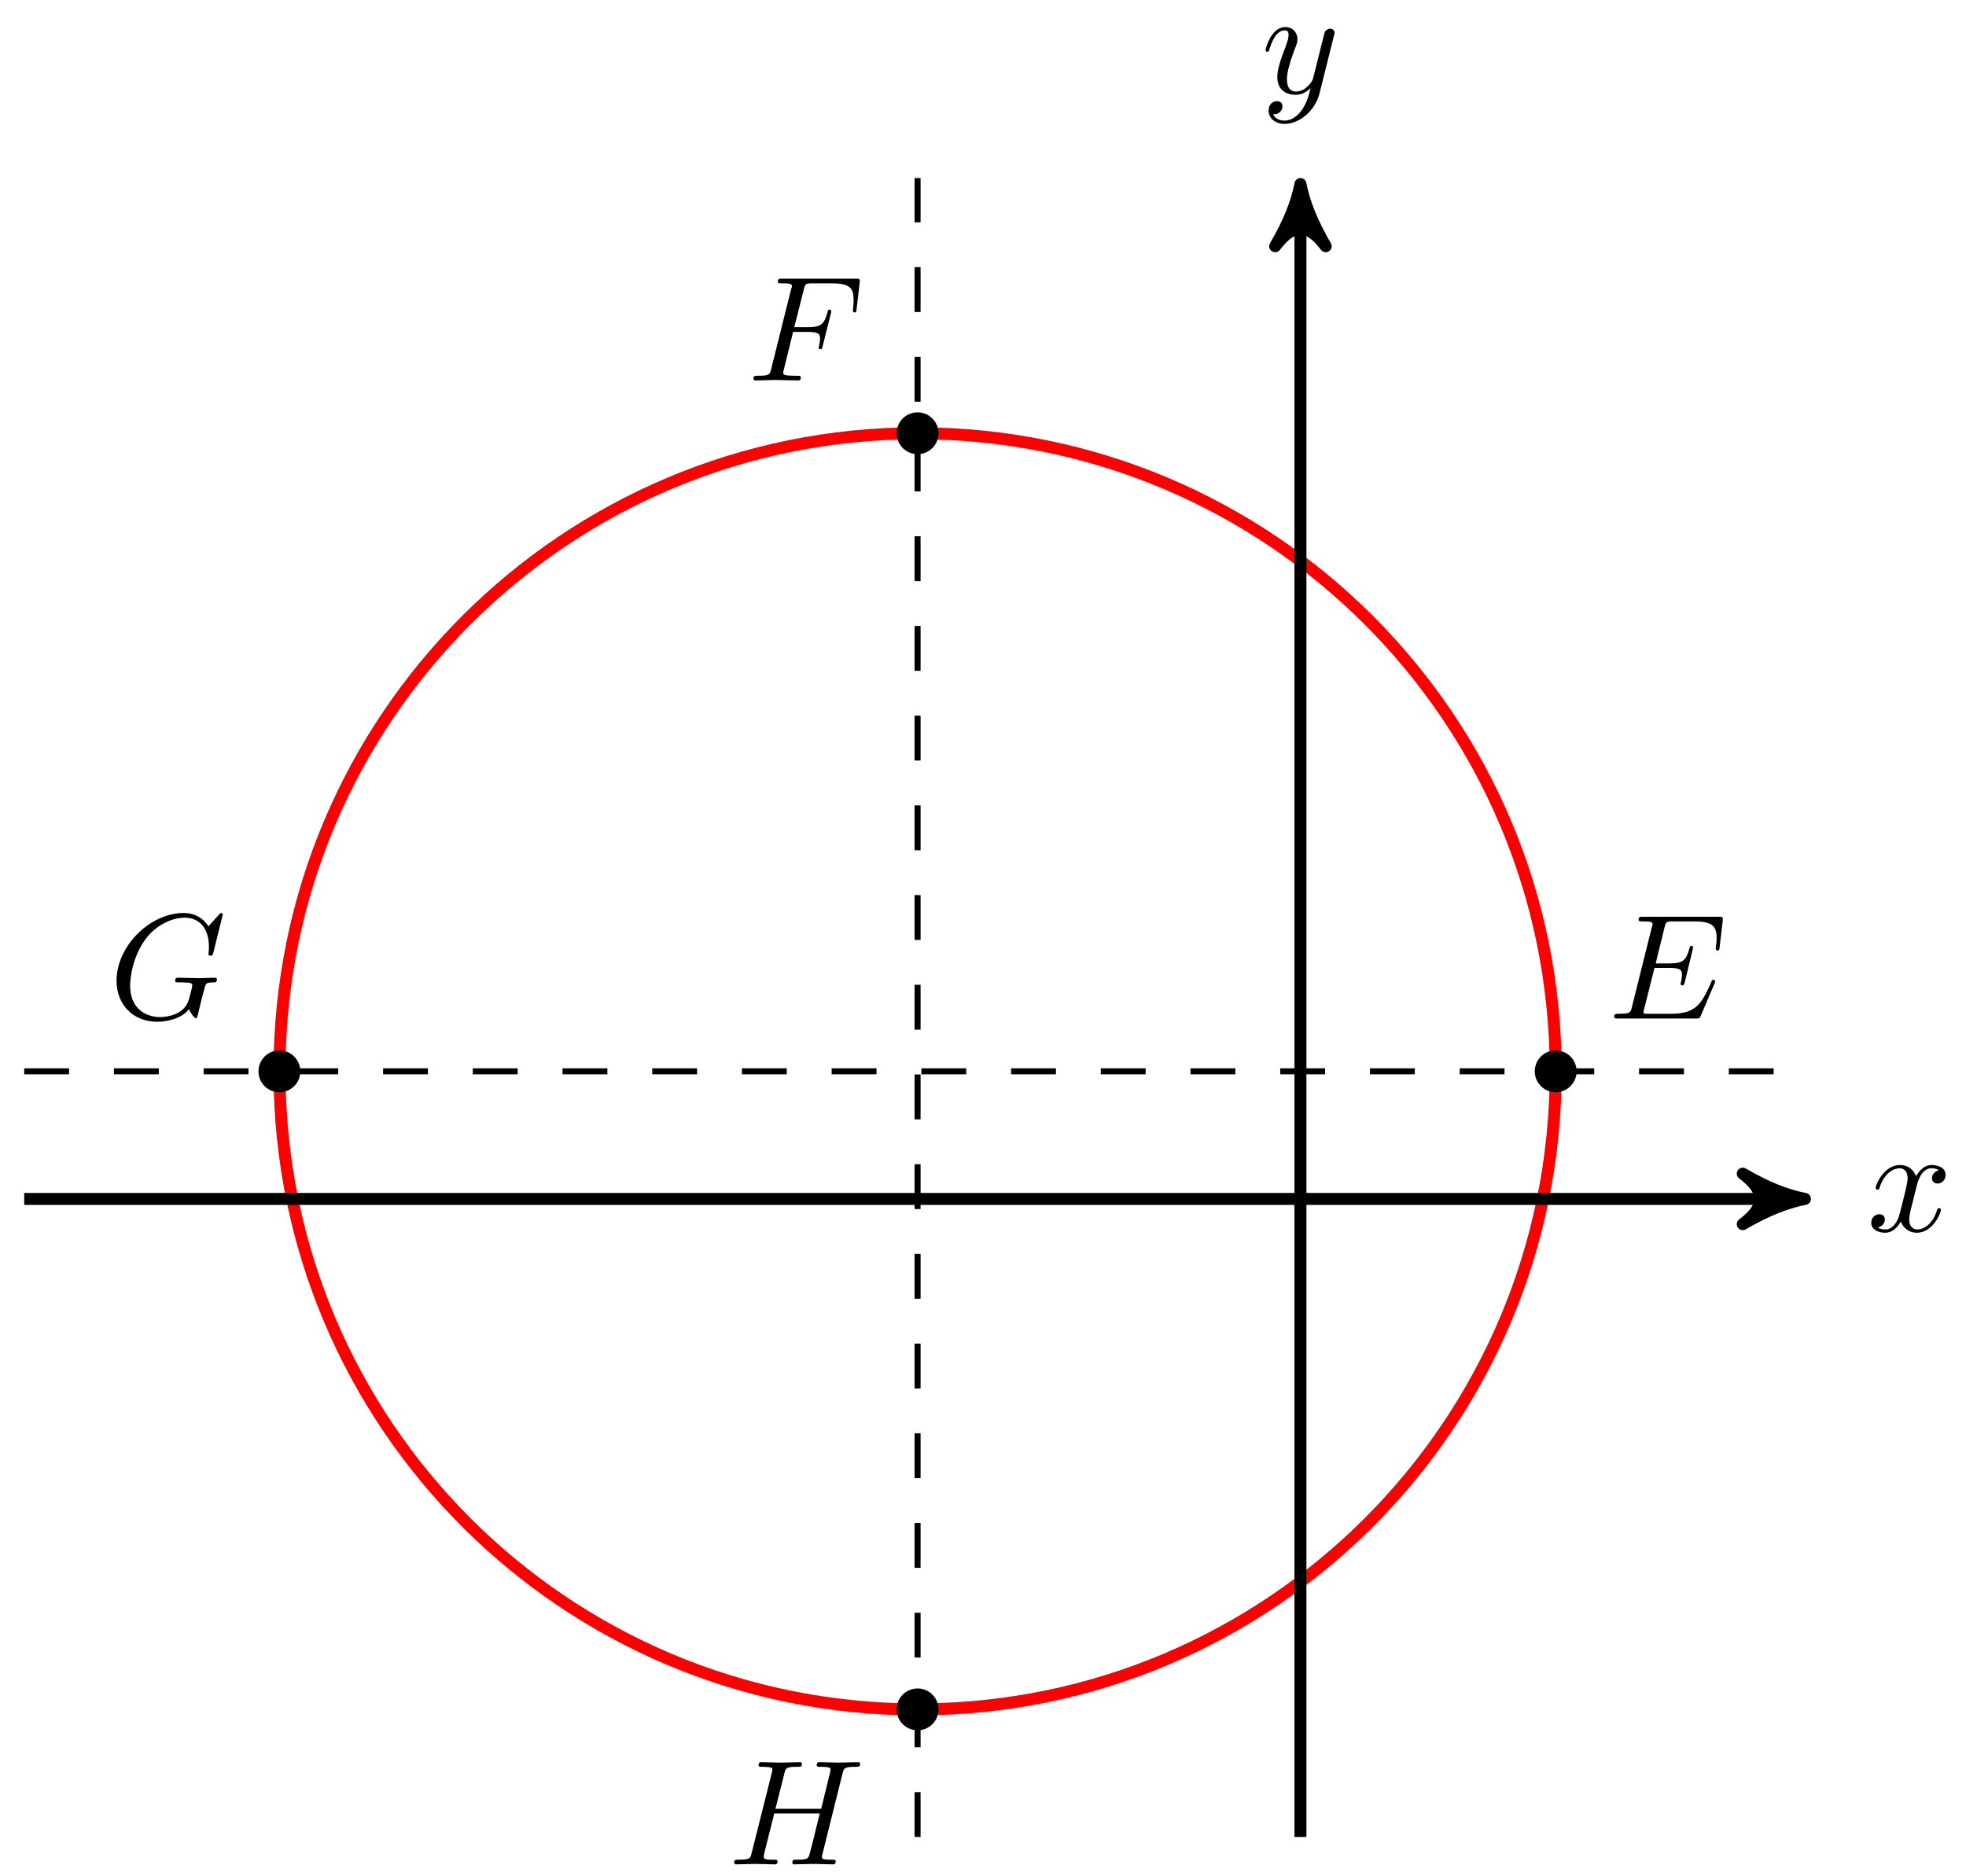
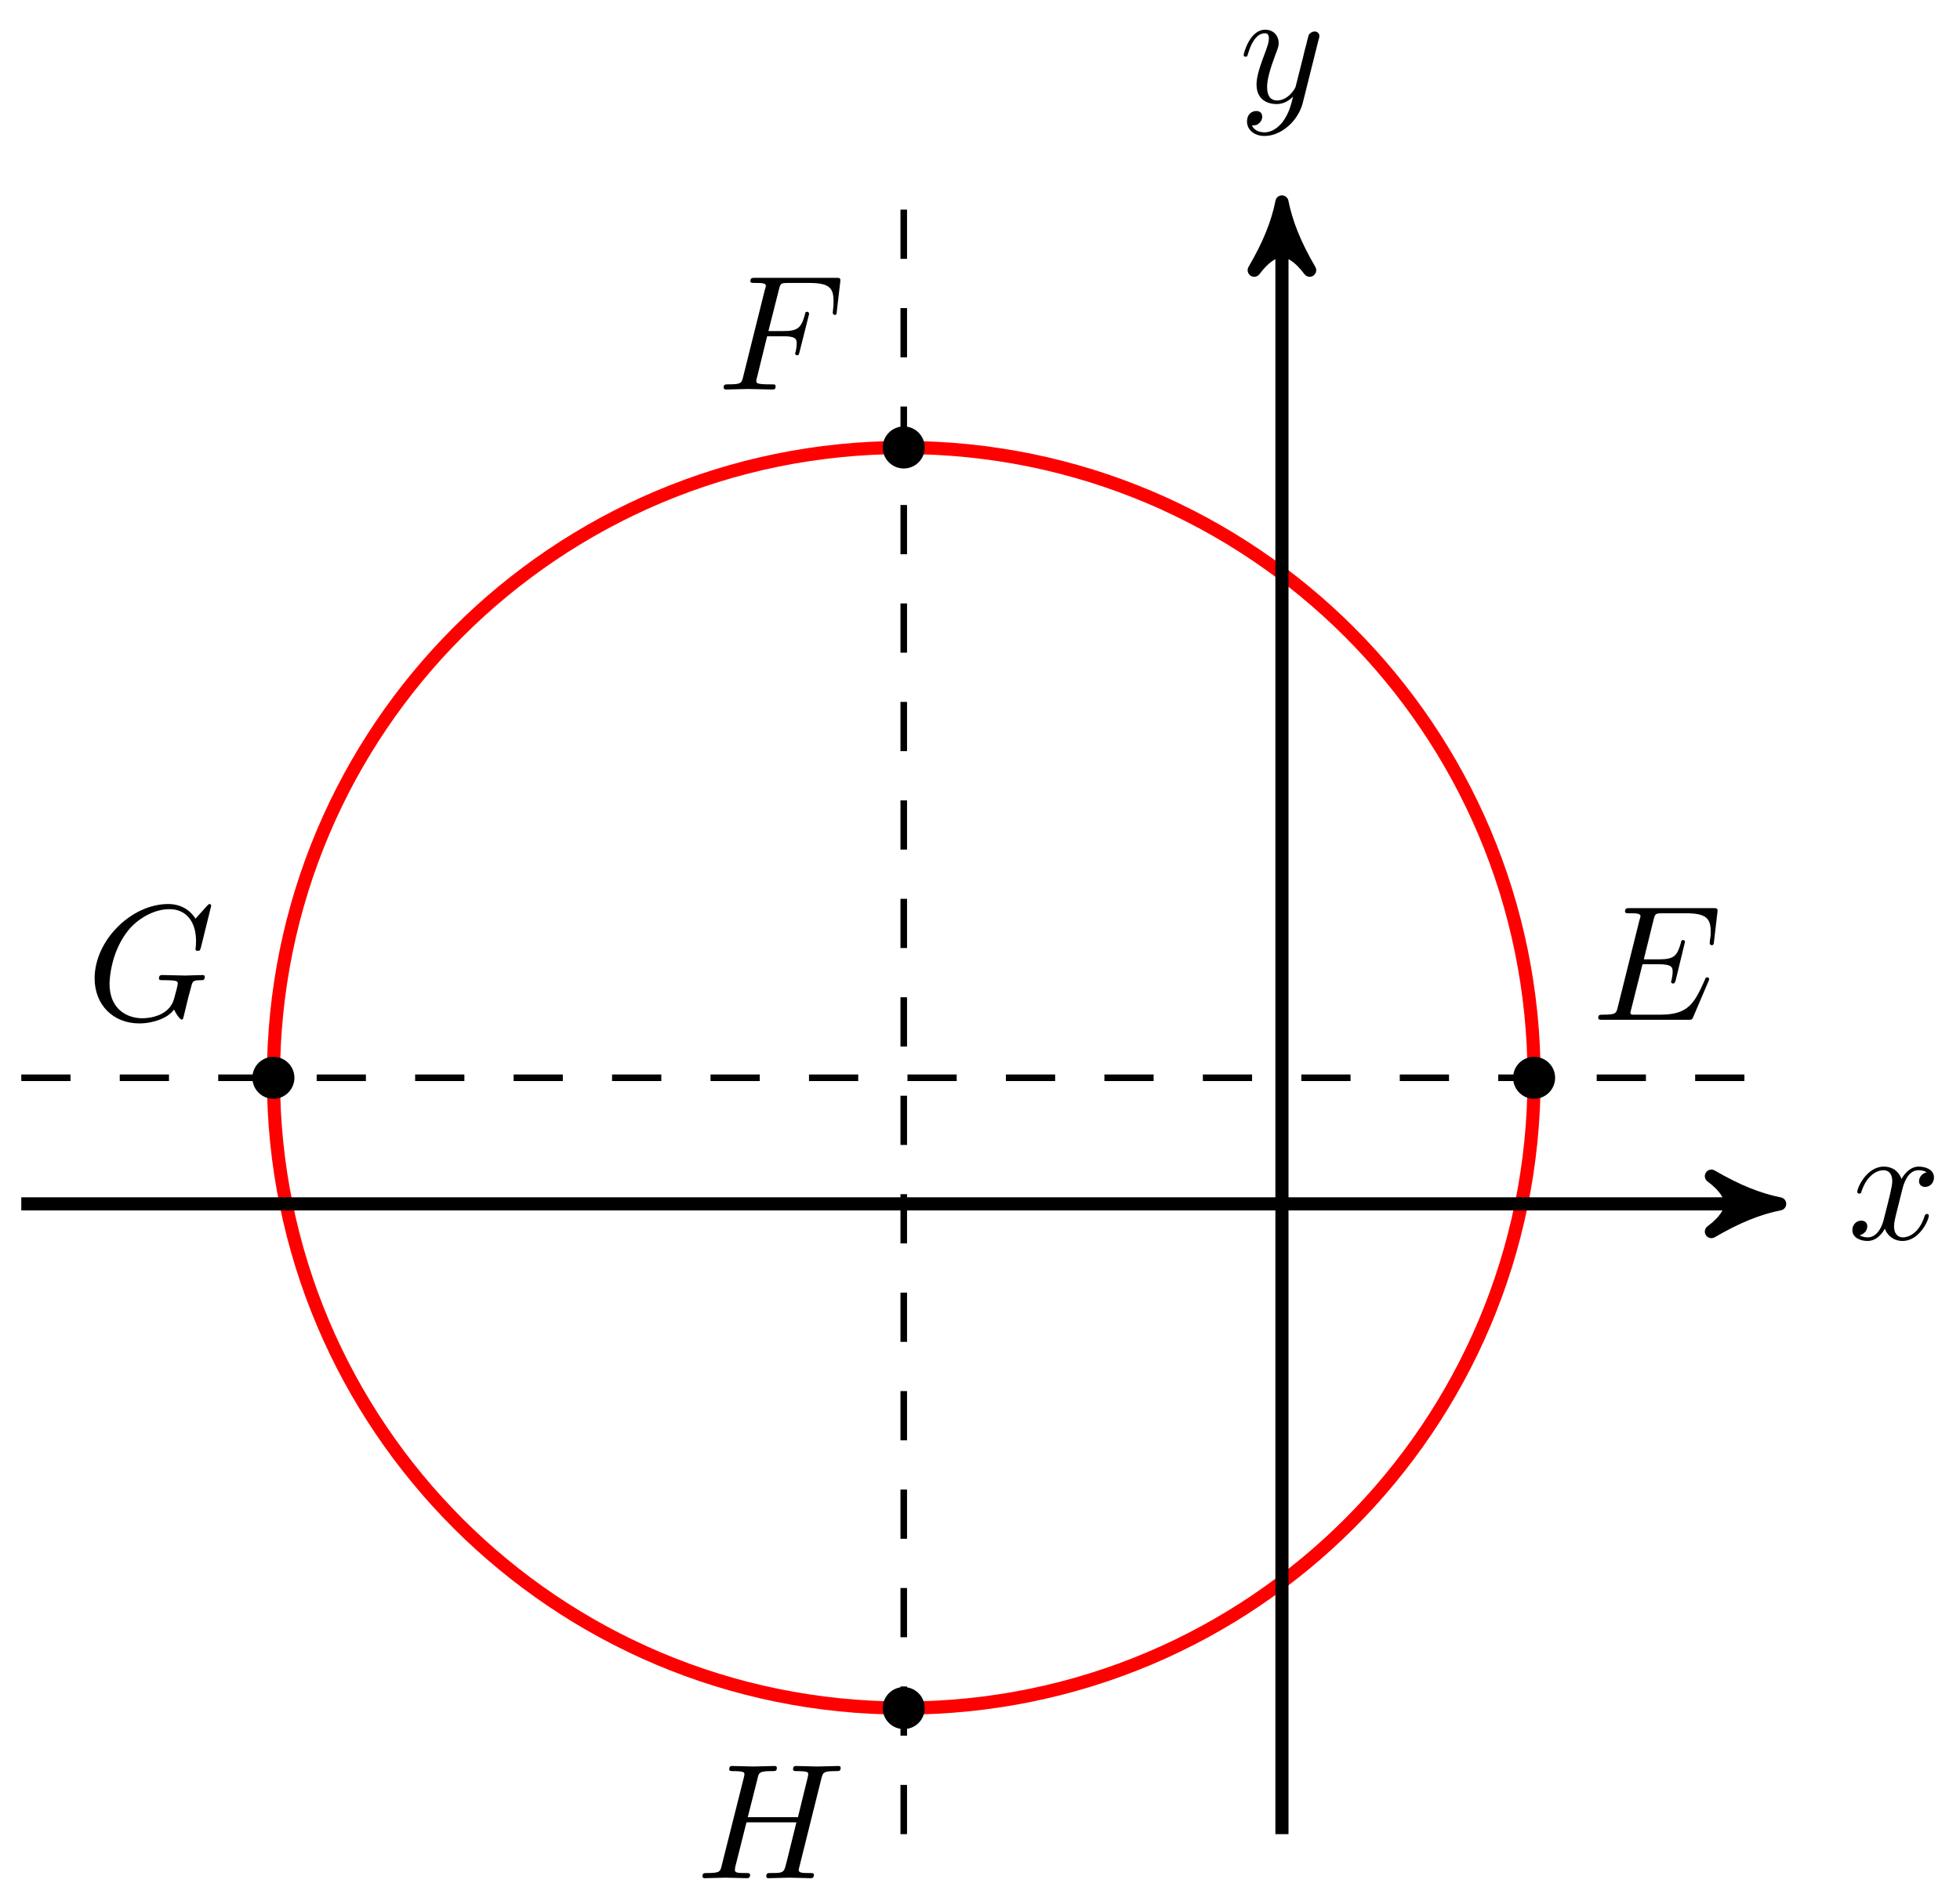
- <svg xmlns="http://www.w3.org/2000/svg" xmlns:xlink="http://www.w3.org/1999/xlink" width="131pt" height="125pt" viewBox="0 0 131 125" version="1.1">
+ <svg xmlns="http://www.w3.org/2000/svg" xmlns:xlink="http://www.w3.org/1999/xlink" width="119pt" height="115pt" viewBox="0 0 119 115" version="1.1">
  <defs>
    <g>
      <symbol overflow="visible" id="glyph0-0">
        <path style="stroke:none;" d="" />
      </symbol>
      <symbol overflow="visible" id="glyph0-1">
        <path style="stroke:none;" d="M 3.328 -3.016 C 3.391 -3.266 3.625 -4.188 4.312 -4.188 C 4.359 -4.188 4.609 -4.188 4.812 -4.062 C 4.531 -4 4.344 -3.766 4.344 -3.516 C 4.344 -3.359 4.453 -3.172 4.719 -3.172 C 4.938 -3.172 5.25 -3.344 5.25 -3.75 C 5.25 -4.266 4.672 -4.406 4.328 -4.406 C 3.75 -4.406 3.406 -3.875 3.281 -3.656 C 3.031 -4.312 2.5 -4.406 2.203 -4.406 C 1.172 -4.406 0.594 -3.125 0.594 -2.875 C 0.594 -2.766 0.703 -2.766 0.719 -2.766 C 0.797 -2.766 0.828 -2.797 0.844 -2.875 C 1.188 -3.938 1.844 -4.188 2.188 -4.188 C 2.375 -4.188 2.719 -4.094 2.719 -3.516 C 2.719 -3.203 2.547 -2.547 2.188 -1.141 C 2.031 -0.531 1.672 -0.109 1.234 -0.109 C 1.172 -0.109 0.953 -0.109 0.734 -0.234 C 0.984 -0.297 1.203 -0.5 1.203 -0.781 C 1.203 -1.047 0.984 -1.125 0.844 -1.125 C 0.531 -1.125 0.297 -0.875 0.297 -0.547 C 0.297 -0.094 0.781 0.109 1.219 0.109 C 1.891 0.109 2.25 -0.594 2.266 -0.641 C 2.391 -0.281 2.75 0.109 3.344 0.109 C 4.375 0.109 4.938 -1.172 4.938 -1.422 C 4.938 -1.531 4.859 -1.531 4.828 -1.531 C 4.734 -1.531 4.719 -1.484 4.688 -1.422 C 4.359 -0.344 3.688 -0.109 3.375 -0.109 C 2.984 -0.109 2.828 -0.422 2.828 -0.766 C 2.828 -0.984 2.875 -1.203 2.984 -1.641 Z M 3.328 -3.016 " />
      </symbol>
      <symbol overflow="visible" id="glyph0-2">
        <path style="stroke:none;" d="M 4.844 -3.797 C 4.891 -3.938 4.891 -3.953 4.891 -4.031 C 4.891 -4.203 4.75 -4.297 4.594 -4.297 C 4.5 -4.297 4.344 -4.234 4.25 -4.094 C 4.234 -4.031 4.141 -3.734 4.109 -3.547 C 4.031 -3.297 3.969 -3.016 3.906 -2.75 L 3.453 -0.953 C 3.422 -0.812 2.984 -0.109 2.328 -0.109 C 1.828 -0.109 1.719 -0.547 1.719 -0.922 C 1.719 -1.375 1.891 -2 2.219 -2.875 C 2.375 -3.281 2.422 -3.391 2.422 -3.594 C 2.422 -4.031 2.109 -4.406 1.609 -4.406 C 0.656 -4.406 0.297 -2.953 0.297 -2.875 C 0.297 -2.766 0.391 -2.766 0.406 -2.766 C 0.516 -2.766 0.516 -2.797 0.562 -2.953 C 0.844 -3.891 1.234 -4.188 1.578 -4.188 C 1.656 -4.188 1.828 -4.188 1.828 -3.875 C 1.828 -3.625 1.719 -3.359 1.656 -3.172 C 1.25 -2.109 1.078 -1.547 1.078 -1.078 C 1.078 -0.188 1.703 0.109 2.297 0.109 C 2.688 0.109 3.016 -0.062 3.297 -0.344 C 3.172 0.172 3.047 0.672 2.656 1.203 C 2.391 1.531 2.016 1.828 1.562 1.828 C 1.422 1.828 0.969 1.797 0.797 1.406 C 0.953 1.406 1.094 1.406 1.219 1.281 C 1.328 1.203 1.422 1.062 1.422 0.875 C 1.422 0.562 1.156 0.531 1.062 0.531 C 0.828 0.531 0.5 0.688 0.5 1.172 C 0.5 1.672 0.938 2.047 1.562 2.047 C 2.578 2.047 3.609 1.141 3.891 0.016 Z M 4.844 -3.797 " />
      </symbol>
      <symbol overflow="visible" id="glyph0-3">
        <path style="stroke:none;" d="M 7.062 -2.328 C 7.078 -2.375 7.109 -2.438 7.109 -2.469 C 7.109 -2.469 7.109 -2.578 6.984 -2.578 C 6.891 -2.578 6.875 -2.516 6.859 -2.453 C 6.203 -0.984 5.844 -0.312 4.141 -0.312 L 2.688 -0.312 C 2.547 -0.312 2.516 -0.312 2.469 -0.312 C 2.359 -0.328 2.328 -0.344 2.328 -0.422 C 2.328 -0.453 2.328 -0.469 2.375 -0.641 L 3.062 -3.375 L 4.047 -3.375 C 4.891 -3.375 4.891 -3.156 4.891 -2.906 C 4.891 -2.844 4.891 -2.719 4.828 -2.422 C 4.812 -2.375 4.797 -2.344 4.797 -2.312 C 4.797 -2.266 4.828 -2.203 4.922 -2.203 C 5 -2.203 5.031 -2.25 5.078 -2.406 L 5.641 -4.734 C 5.641 -4.797 5.594 -4.844 5.516 -4.844 C 5.438 -4.844 5.406 -4.781 5.391 -4.672 C 5.172 -3.906 5 -3.672 4.078 -3.672 L 3.141 -3.672 L 3.734 -6.078 C 3.828 -6.438 3.844 -6.469 4.281 -6.469 L 5.688 -6.469 C 6.891 -6.469 7.203 -6.188 7.203 -5.359 C 7.203 -5.125 7.203 -5.109 7.156 -4.828 C 7.156 -4.781 7.141 -4.703 7.141 -4.656 C 7.141 -4.609 7.172 -4.531 7.266 -4.531 C 7.375 -4.531 7.391 -4.594 7.406 -4.781 L 7.609 -6.516 C 7.641 -6.781 7.594 -6.781 7.344 -6.781 L 2.297 -6.781 C 2.109 -6.781 2 -6.781 2 -6.578 C 2 -6.469 2.094 -6.469 2.281 -6.469 C 2.656 -6.469 2.938 -6.469 2.938 -6.297 C 2.938 -6.25 2.938 -6.234 2.875 -6.047 L 1.562 -0.781 C 1.469 -0.391 1.453 -0.312 0.656 -0.312 C 0.484 -0.312 0.375 -0.312 0.375 -0.125 C 0.375 0 0.469 0 0.656 0 L 5.828 0 C 6.062 0 6.078 -0.016 6.141 -0.172 Z M 7.062 -2.328 " />
      </symbol>
      <symbol overflow="visible" id="glyph0-4">
        <path style="stroke:none;" d="M 3.016 -3.234 L 3.984 -3.234 C 4.734 -3.234 4.812 -3.078 4.812 -2.797 C 4.812 -2.719 4.812 -2.609 4.75 -2.297 C 4.719 -2.25 4.719 -2.219 4.719 -2.188 C 4.719 -2.109 4.781 -2.078 4.828 -2.078 C 4.938 -2.078 4.938 -2.109 4.984 -2.281 L 5.531 -4.453 C 5.562 -4.562 5.562 -4.578 5.562 -4.609 C 5.562 -4.625 5.547 -4.719 5.438 -4.719 C 5.344 -4.719 5.328 -4.672 5.297 -4.5 C 5.078 -3.734 4.859 -3.547 4 -3.547 L 3.094 -3.547 L 3.734 -6.078 C 3.828 -6.438 3.844 -6.469 4.281 -6.469 L 5.594 -6.469 C 6.812 -6.469 7.047 -6.141 7.047 -5.375 C 7.047 -5.141 7.047 -5.109 7.016 -4.828 C 7 -4.703 7 -4.688 7 -4.656 C 7 -4.609 7.031 -4.531 7.125 -4.531 C 7.234 -4.531 7.234 -4.594 7.25 -4.781 L 7.453 -6.516 C 7.484 -6.781 7.438 -6.781 7.188 -6.781 L 2.297 -6.781 C 2.109 -6.781 2 -6.781 2 -6.578 C 2 -6.469 2.094 -6.469 2.281 -6.469 C 2.656 -6.469 2.938 -6.469 2.938 -6.297 C 2.938 -6.25 2.938 -6.234 2.875 -6.047 L 1.562 -0.781 C 1.469 -0.391 1.453 -0.312 0.656 -0.312 C 0.484 -0.312 0.375 -0.312 0.375 -0.125 C 0.375 0 0.5 0 0.531 0 C 0.812 0 1.562 -0.031 1.844 -0.031 C 2.172 -0.031 3 0 3.328 0 C 3.422 0 3.531 0 3.531 -0.188 C 3.531 -0.266 3.484 -0.297 3.484 -0.297 C 3.453 -0.312 3.422 -0.312 3.203 -0.312 C 2.984 -0.312 2.938 -0.312 2.688 -0.328 C 2.391 -0.359 2.359 -0.406 2.359 -0.531 C 2.359 -0.547 2.359 -0.609 2.406 -0.75 Z M 3.016 -3.234 " />
      </symbol>
      <symbol overflow="visible" id="glyph0-5">
        <path style="stroke:none;" d="M 7.578 -6.922 C 7.578 -6.953 7.562 -7.031 7.469 -7.031 C 7.438 -7.031 7.422 -7.016 7.312 -6.906 L 6.625 -6.141 C 6.531 -6.281 6.078 -7.031 4.969 -7.031 C 2.734 -7.031 0.5 -4.828 0.5 -2.516 C 0.5 -0.922 1.609 0.219 3.219 0.219 C 3.656 0.219 4.109 0.125 4.469 -0.016 C 4.969 -0.219 5.156 -0.422 5.328 -0.625 C 5.422 -0.375 5.688 -0.016 5.781 -0.016 C 5.828 -0.016 5.859 -0.047 5.859 -0.047 C 5.875 -0.062 5.969 -0.453 6.016 -0.656 L 6.203 -1.422 C 6.25 -1.594 6.297 -1.766 6.344 -1.938 C 6.453 -2.375 6.453 -2.406 7.031 -2.406 C 7.078 -2.406 7.188 -2.422 7.188 -2.609 C 7.188 -2.688 7.141 -2.719 7.062 -2.719 C 6.828 -2.719 6.234 -2.688 6.016 -2.688 C 5.703 -2.688 4.922 -2.719 4.609 -2.719 C 4.531 -2.719 4.406 -2.719 4.406 -2.516 C 4.406 -2.406 4.484 -2.406 4.703 -2.406 C 4.719 -2.406 5 -2.406 5.234 -2.391 C 5.5 -2.359 5.547 -2.328 5.547 -2.203 C 5.547 -2.109 5.438 -1.672 5.328 -1.297 C 5.047 -0.203 3.766 -0.094 3.406 -0.094 C 2.453 -0.094 1.406 -0.656 1.406 -2.188 C 1.406 -2.5 1.5 -4.141 2.547 -5.438 C 3.094 -6.109 4.062 -6.719 5.047 -6.719 C 6.062 -6.719 6.656 -5.953 6.656 -4.797 C 6.656 -4.391 6.625 -4.391 6.625 -4.281 C 6.625 -4.188 6.734 -4.188 6.766 -4.188 C 6.891 -4.188 6.891 -4.203 6.953 -4.391 Z M 7.578 -6.922 " />
      </symbol>
      <symbol overflow="visible" id="glyph0-6">
        <path style="stroke:none;" d="M 7.609 -6.047 C 7.703 -6.406 7.719 -6.5 8.438 -6.5 C 8.703 -6.5 8.781 -6.5 8.781 -6.703 C 8.781 -6.812 8.672 -6.812 8.641 -6.812 C 8.359 -6.812 7.641 -6.781 7.359 -6.781 C 7.078 -6.781 6.375 -6.812 6.078 -6.812 C 6 -6.812 5.891 -6.812 5.891 -6.609 C 5.891 -6.5 5.984 -6.5 6.172 -6.5 C 6.188 -6.5 6.375 -6.5 6.547 -6.484 C 6.734 -6.453 6.812 -6.453 6.812 -6.312 C 6.812 -6.281 6.812 -6.266 6.781 -6.125 L 6.188 -3.703 L 3.141 -3.703 L 3.734 -6.047 C 3.812 -6.406 3.844 -6.5 4.562 -6.5 C 4.828 -6.5 4.906 -6.5 4.906 -6.703 C 4.906 -6.812 4.797 -6.812 4.766 -6.812 C 4.484 -6.812 3.766 -6.781 3.484 -6.781 C 3.203 -6.781 2.5 -6.812 2.203 -6.812 C 2.125 -6.812 2.016 -6.812 2.016 -6.609 C 2.016 -6.5 2.109 -6.5 2.297 -6.5 C 2.312 -6.5 2.5 -6.5 2.672 -6.484 C 2.844 -6.453 2.938 -6.453 2.938 -6.312 C 2.938 -6.281 2.938 -6.25 2.906 -6.125 L 1.562 -0.781 C 1.469 -0.391 1.453 -0.312 0.656 -0.312 C 0.484 -0.312 0.391 -0.312 0.391 -0.109 C 0.391 0 0.516 0 0.531 0 C 0.812 0 1.516 -0.031 1.797 -0.031 C 2 -0.031 2.219 -0.016 2.438 -0.016 C 2.656 -0.016 2.875 0 3.078 0 C 3.156 0 3.281 0 3.281 -0.203 C 3.281 -0.312 3.188 -0.312 3 -0.312 C 2.625 -0.312 2.359 -0.312 2.359 -0.484 C 2.359 -0.547 2.375 -0.594 2.375 -0.656 L 3.062 -3.391 L 6.094 -3.391 C 5.688 -1.734 5.453 -0.781 5.406 -0.641 C 5.312 -0.312 5.125 -0.312 4.5 -0.312 C 4.359 -0.312 4.266 -0.312 4.266 -0.109 C 4.266 0 4.391 0 4.406 0 C 4.688 0 5.391 -0.031 5.672 -0.031 C 5.875 -0.031 6.094 -0.016 6.312 -0.016 C 6.531 -0.016 6.75 0 6.953 0 C 7.031 0 7.156 0 7.156 -0.203 C 7.156 -0.312 7.062 -0.312 6.875 -0.312 C 6.516 -0.312 6.234 -0.312 6.234 -0.484 C 6.234 -0.547 6.25 -0.594 6.266 -0.656 Z M 7.609 -6.047 " />
      </symbol>
    </g>
  </defs>
  <g id="surface1">
-     <path style="fill:none;stroke-width:0.797;stroke-linecap:butt;stroke-linejoin:miter;stroke:rgb(100%,0%,0%);stroke-opacity:1;stroke-miterlimit:10;" d="M 17.007 8.504 C 17.007 31.987 -2.028 51.025 -25.512 51.025 C -48.997 51.025 -68.032 31.987 -68.032 8.504 C -68.032 -14.979 -48.997 -34.017 -25.512 -34.017 C -2.028 -34.017 17.007 -14.979 17.007 8.504 Z M 17.007 8.504 " transform="matrix(1,0,0,-1.00006,86.653,79.90301)" />
-     <path style="fill:none;stroke-width:0.399;stroke-linecap:butt;stroke-linejoin:miter;stroke:rgb(0%,0%,0%);stroke-opacity:1;stroke-dasharray:2.989,2.989;stroke-miterlimit:10;" d="M -85.04 8.504 L 34.015 8.504 " transform="matrix(1,0,0,-1.00006,86.653,79.90301)" />
-     <path style="fill:none;stroke-width:0.399;stroke-linecap:butt;stroke-linejoin:miter;stroke:rgb(0%,0%,0%);stroke-opacity:1;stroke-dasharray:2.989,2.989;stroke-miterlimit:10;" d="M -25.512 -42.52 L -25.512 68.032 " transform="matrix(1,0,0,-1.00006,86.653,79.90301)" />
-     <path style="fill:none;stroke-width:0.797;stroke-linecap:butt;stroke-linejoin:miter;stroke:rgb(0%,0%,0%);stroke-opacity:1;stroke-miterlimit:10;" d="M -85.04 0.001 L 32.581 0.001 " transform="matrix(1,0,0,-1.00006,86.653,79.90301)" />
-     <path style="fill-rule:nonzero;fill:rgb(0%,0%,0%);fill-opacity:1;stroke-width:0.797;stroke-linecap:butt;stroke-linejoin:round;stroke:rgb(0%,0%,0%);stroke-opacity:1;stroke-miterlimit:10;" d="M 1.035 0.001 C -0.258 0.258 -1.555 0.778 -3.11 1.684 C -1.555 0.516 -1.555 -0.519 -3.11 -1.683 C -1.555 -0.777 -0.258 -0.257 1.035 0.001 Z M 1.035 0.001 " transform="matrix(1,0,0,-1.00006,119.2349,79.90301)" />
+     <path style="fill:none;stroke-width:0.797;stroke-linecap:butt;stroke-linejoin:miter;stroke:rgb(100%,0%,0%);stroke-opacity:1;stroke-miterlimit:10;" d="M 15.307 7.655 C 15.307 28.791 -1.825 45.923 -22.962 45.923 C -44.098 45.923 -61.23 28.791 -61.23 7.655 C -61.23 -13.482 -44.098 -30.614 -22.962 -30.614 C -1.825 -30.614 15.307 -13.482 15.307 7.655 Z M 15.307 7.655 " transform="matrix(1.00002,0,0,-1.00002,77.8332,73.0962)" />
+     <path style="fill:none;stroke-width:0.399;stroke-linecap:butt;stroke-linejoin:miter;stroke:rgb(0%,0%,0%);stroke-opacity:1;stroke-dasharray:2.989,2.989;stroke-miterlimit:10;" d="M -76.539 7.655 L 30.615 7.655 " transform="matrix(1.00002,0,0,-1.00002,77.8332,73.0962)" />
+     <path style="fill:none;stroke-width:0.399;stroke-linecap:butt;stroke-linejoin:miter;stroke:rgb(0%,0%,0%);stroke-opacity:1;stroke-dasharray:2.989,2.989;stroke-miterlimit:10;" d="M -22.962 -38.27 L -22.962 61.232 " transform="matrix(1.00002,0,0,-1.00002,77.8332,73.0962)" />
+     <path style="fill:none;stroke-width:0.797;stroke-linecap:butt;stroke-linejoin:miter;stroke:rgb(0%,0%,0%);stroke-opacity:1;stroke-miterlimit:10;" d="M -76.539 -0.001 L 29.182 -0.001 " transform="matrix(1.00002,0,0,-1.00002,77.8332,73.0962)" />
+     <path style="fill-rule:nonzero;fill:rgb(0%,0%,0%);fill-opacity:1;stroke-width:0.797;stroke-linecap:butt;stroke-linejoin:round;stroke:rgb(0%,0%,0%);stroke-opacity:1;stroke-miterlimit:10;" d="M 1.037 -0.001 C -0.26 0.26 -1.553 0.776 -3.108 1.682 C -1.553 0.518 -1.553 -0.517 -3.108 -1.685 C -1.553 -0.779 -0.26 -0.259 1.037 -0.001 Z M 1.037 -0.001 " transform="matrix(1.00002,0,0,-1.00002,107.0142,73.0962)" />
    <g style="fill:rgb(0%,0%,0%);fill-opacity:1;">
-       <use xlink:href="#glyph0-1" x="124.389" y="82.048" />
+       <use xlink:href="#glyph0-1" x="112.168" y="75.241" />
    </g>
-     <path style="fill:none;stroke-width:0.797;stroke-linecap:butt;stroke-linejoin:miter;stroke:rgb(0%,0%,0%);stroke-opacity:1;stroke-miterlimit:10;" d="M -0.001 -42.52 L -0.001 66.598 " transform="matrix(1,0,0,-1.00006,86.653,79.90301)" />
-     <path style="fill-rule:nonzero;fill:rgb(0%,0%,0%);fill-opacity:1;stroke-width:0.797;stroke-linecap:butt;stroke-linejoin:round;stroke:rgb(0%,0%,0%);stroke-opacity:1;stroke-miterlimit:10;" d="M 1.035 0.001 C -0.258 0.258 -1.555 0.778 -3.109 1.684 C -1.555 0.516 -1.555 -0.519 -3.109 -1.683 C -1.555 -0.777 -0.258 -0.257 1.035 0.001 Z M 1.035 0.001 " transform="matrix(0,-1.00006,-1,0,86.653,13.3006)" />
+     <path style="fill:none;stroke-width:0.797;stroke-linecap:butt;stroke-linejoin:miter;stroke:rgb(0%,0%,0%);stroke-opacity:1;stroke-miterlimit:10;" d="M -0.001 -38.27 L -0.001 59.794 " transform="matrix(1.00002,0,0,-1.00002,77.8332,73.0962)" />
+     <path style="fill-rule:nonzero;fill:rgb(0%,0%,0%);fill-opacity:1;stroke-width:0.797;stroke-linecap:butt;stroke-linejoin:round;stroke:rgb(0%,0%,0%);stroke-opacity:1;stroke-miterlimit:10;" d="M 1.038 0.001 C -0.259 0.259 -1.556 0.778 -3.107 1.685 C -1.556 0.517 -1.556 -0.518 -3.107 -1.682 C -1.556 -0.776 -0.259 -0.261 1.038 0.001 Z M 1.038 0.001 " transform="matrix(0,-1.00002,-1.00002,0,77.8332,13.29955)" />
    <g style="fill:rgb(0%,0%,0%);fill-opacity:1;">
-       <use xlink:href="#glyph0-2" x="84.032" y="6.21" />
+       <use xlink:href="#glyph0-2" x="75.212" y="6.209" />
    </g>
-     <path style="fill-rule:nonzero;fill:rgb(0%,0%,0%);fill-opacity:1;stroke-width:0.399;stroke-linecap:butt;stroke-linejoin:miter;stroke:rgb(0%,0%,0%);stroke-opacity:1;stroke-miterlimit:10;" d="M 18.202 8.504 C 18.202 9.164 17.667 9.699 17.007 9.699 C 16.347 9.699 15.812 9.164 15.812 8.504 C 15.812 7.844 16.347 7.309 17.007 7.309 C 17.667 7.309 18.202 7.844 18.202 8.504 Z M 18.202 8.504 " transform="matrix(1,0,0,-1.00006,86.653,79.90301)" />
+     <path style="fill-rule:nonzero;fill:rgb(0%,0%,0%);fill-opacity:1;stroke-width:0.399;stroke-linecap:butt;stroke-linejoin:miter;stroke:rgb(0%,0%,0%);stroke-opacity:1;stroke-miterlimit:10;" d="M 16.385 7.655 C 16.385 8.248 15.901 8.729 15.307 8.729 C 14.713 8.729 14.233 8.248 14.233 7.655 C 14.233 7.061 14.713 6.577 15.307 6.577 C 15.901 6.577 16.385 7.061 16.385 7.655 Z M 16.385 7.655 " transform="matrix(1.00002,0,0,-1.00002,77.8332,73.0962)" />
    <g style="fill:rgb(0%,0%,0%);fill-opacity:1;">
-       <use xlink:href="#glyph0-3" x="107.181" y="67.878" />
+       <use xlink:href="#glyph0-3" x="96.662" y="61.922" />
    </g>
-     <path style="fill-rule:nonzero;fill:rgb(0%,0%,0%);fill-opacity:1;stroke-width:0.399;stroke-linecap:butt;stroke-linejoin:miter;stroke:rgb(0%,0%,0%);stroke-opacity:1;stroke-miterlimit:10;" d="M -24.317 51.025 C -24.317 51.685 -24.852 52.22 -25.512 52.22 C -26.173 52.22 -26.708 51.685 -26.708 51.025 C -26.708 50.365 -26.173 49.83 -25.512 49.83 C -24.852 49.83 -24.317 50.365 -24.317 51.025 Z M -24.317 51.025 " transform="matrix(1,0,0,-1.00006,86.653,79.90301)" />
+     <path style="fill-rule:nonzero;fill:rgb(0%,0%,0%);fill-opacity:1;stroke-width:0.399;stroke-linecap:butt;stroke-linejoin:miter;stroke:rgb(0%,0%,0%);stroke-opacity:1;stroke-miterlimit:10;" d="M -21.887 45.923 C -21.887 46.521 -22.368 47.002 -22.962 47.002 C -23.555 47.002 -24.04 46.521 -24.04 45.923 C -24.04 45.33 -23.555 44.849 -22.962 44.849 C -22.368 44.849 -21.887 45.33 -21.887 45.923 Z M -21.887 45.923 " transform="matrix(1.00002,0,0,-1.00002,77.8332,73.0962)" />
    <g style="fill:rgb(0%,0%,0%);fill-opacity:1;">
-       <use xlink:href="#glyph0-4" x="49.83" y="25.354" />
+       <use xlink:href="#glyph0-4" x="43.56" y="23.65" />
    </g>
-     <path style="fill-rule:nonzero;fill:rgb(0%,0%,0%);fill-opacity:1;stroke-width:0.399;stroke-linecap:butt;stroke-linejoin:miter;stroke:rgb(0%,0%,0%);stroke-opacity:1;stroke-miterlimit:10;" d="M -66.841 8.504 C -66.841 9.164 -67.376 9.699 -68.036 9.699 C -68.696 9.699 -69.231 9.164 -69.231 8.504 C -69.231 7.844 -68.696 7.309 -68.036 7.309 C -67.376 7.309 -66.841 7.844 -66.841 8.504 Z M -66.841 8.504 " transform="matrix(1,0,0,-1.00006,86.653,79.90301)" />
+     <path style="fill-rule:nonzero;fill:rgb(0%,0%,0%);fill-opacity:1;stroke-width:0.399;stroke-linecap:butt;stroke-linejoin:miter;stroke:rgb(0%,0%,0%);stroke-opacity:1;stroke-miterlimit:10;" d="M -60.156 7.655 C -60.156 8.248 -60.641 8.729 -61.234 8.729 C -61.828 8.729 -62.309 8.248 -62.309 7.655 C -62.309 7.061 -61.828 6.577 -61.234 6.577 C -60.641 6.577 -60.156 7.061 -60.156 7.655 Z M -60.156 7.655 " transform="matrix(1.00002,0,0,-1.00002,77.8332,73.0962)" />
    <g style="fill:rgb(0%,0%,0%);fill-opacity:1;">
-       <use xlink:href="#glyph0-5" x="7.265" y="67.878" />
+       <use xlink:href="#glyph0-5" x="5.245" y="61.922" />
    </g>
-     <path style="fill-rule:nonzero;fill:rgb(0%,0%,0%);fill-opacity:1;stroke-width:0.399;stroke-linecap:butt;stroke-linejoin:miter;stroke:rgb(0%,0%,0%);stroke-opacity:1;stroke-miterlimit:10;" d="M -24.317 -34.017 C -24.317 -33.357 -24.852 -32.822 -25.512 -32.822 C -26.173 -32.822 -26.708 -33.357 -26.708 -34.017 C -26.708 -34.677 -26.173 -35.212 -25.512 -35.212 C -24.852 -35.212 -24.317 -34.677 -24.317 -34.017 Z M -24.317 -34.017 " transform="matrix(1,0,0,-1.00006,86.653,79.90301)" />
+     <path style="fill-rule:nonzero;fill:rgb(0%,0%,0%);fill-opacity:1;stroke-width:0.399;stroke-linecap:butt;stroke-linejoin:miter;stroke:rgb(0%,0%,0%);stroke-opacity:1;stroke-miterlimit:10;" d="M -21.887 -30.618 C -21.887 -30.024 -22.368 -29.54 -22.962 -29.54 C -23.555 -29.54 -24.04 -30.024 -24.04 -30.618 C -24.04 -31.212 -23.555 -31.692 -22.962 -31.692 C -22.368 -31.692 -21.887 -31.212 -21.887 -30.618 Z M -21.887 -30.618 " transform="matrix(1.00002,0,0,-1.00002,77.8332,73.0962)" />
    <g style="fill:rgb(0%,0%,0%);fill-opacity:1;">
-       <use xlink:href="#glyph0-6" x="48.529" y="124.251" />
+       <use xlink:href="#glyph0-6" x="42.259" y="114.041" />
    </g>
  </g>
</svg>
